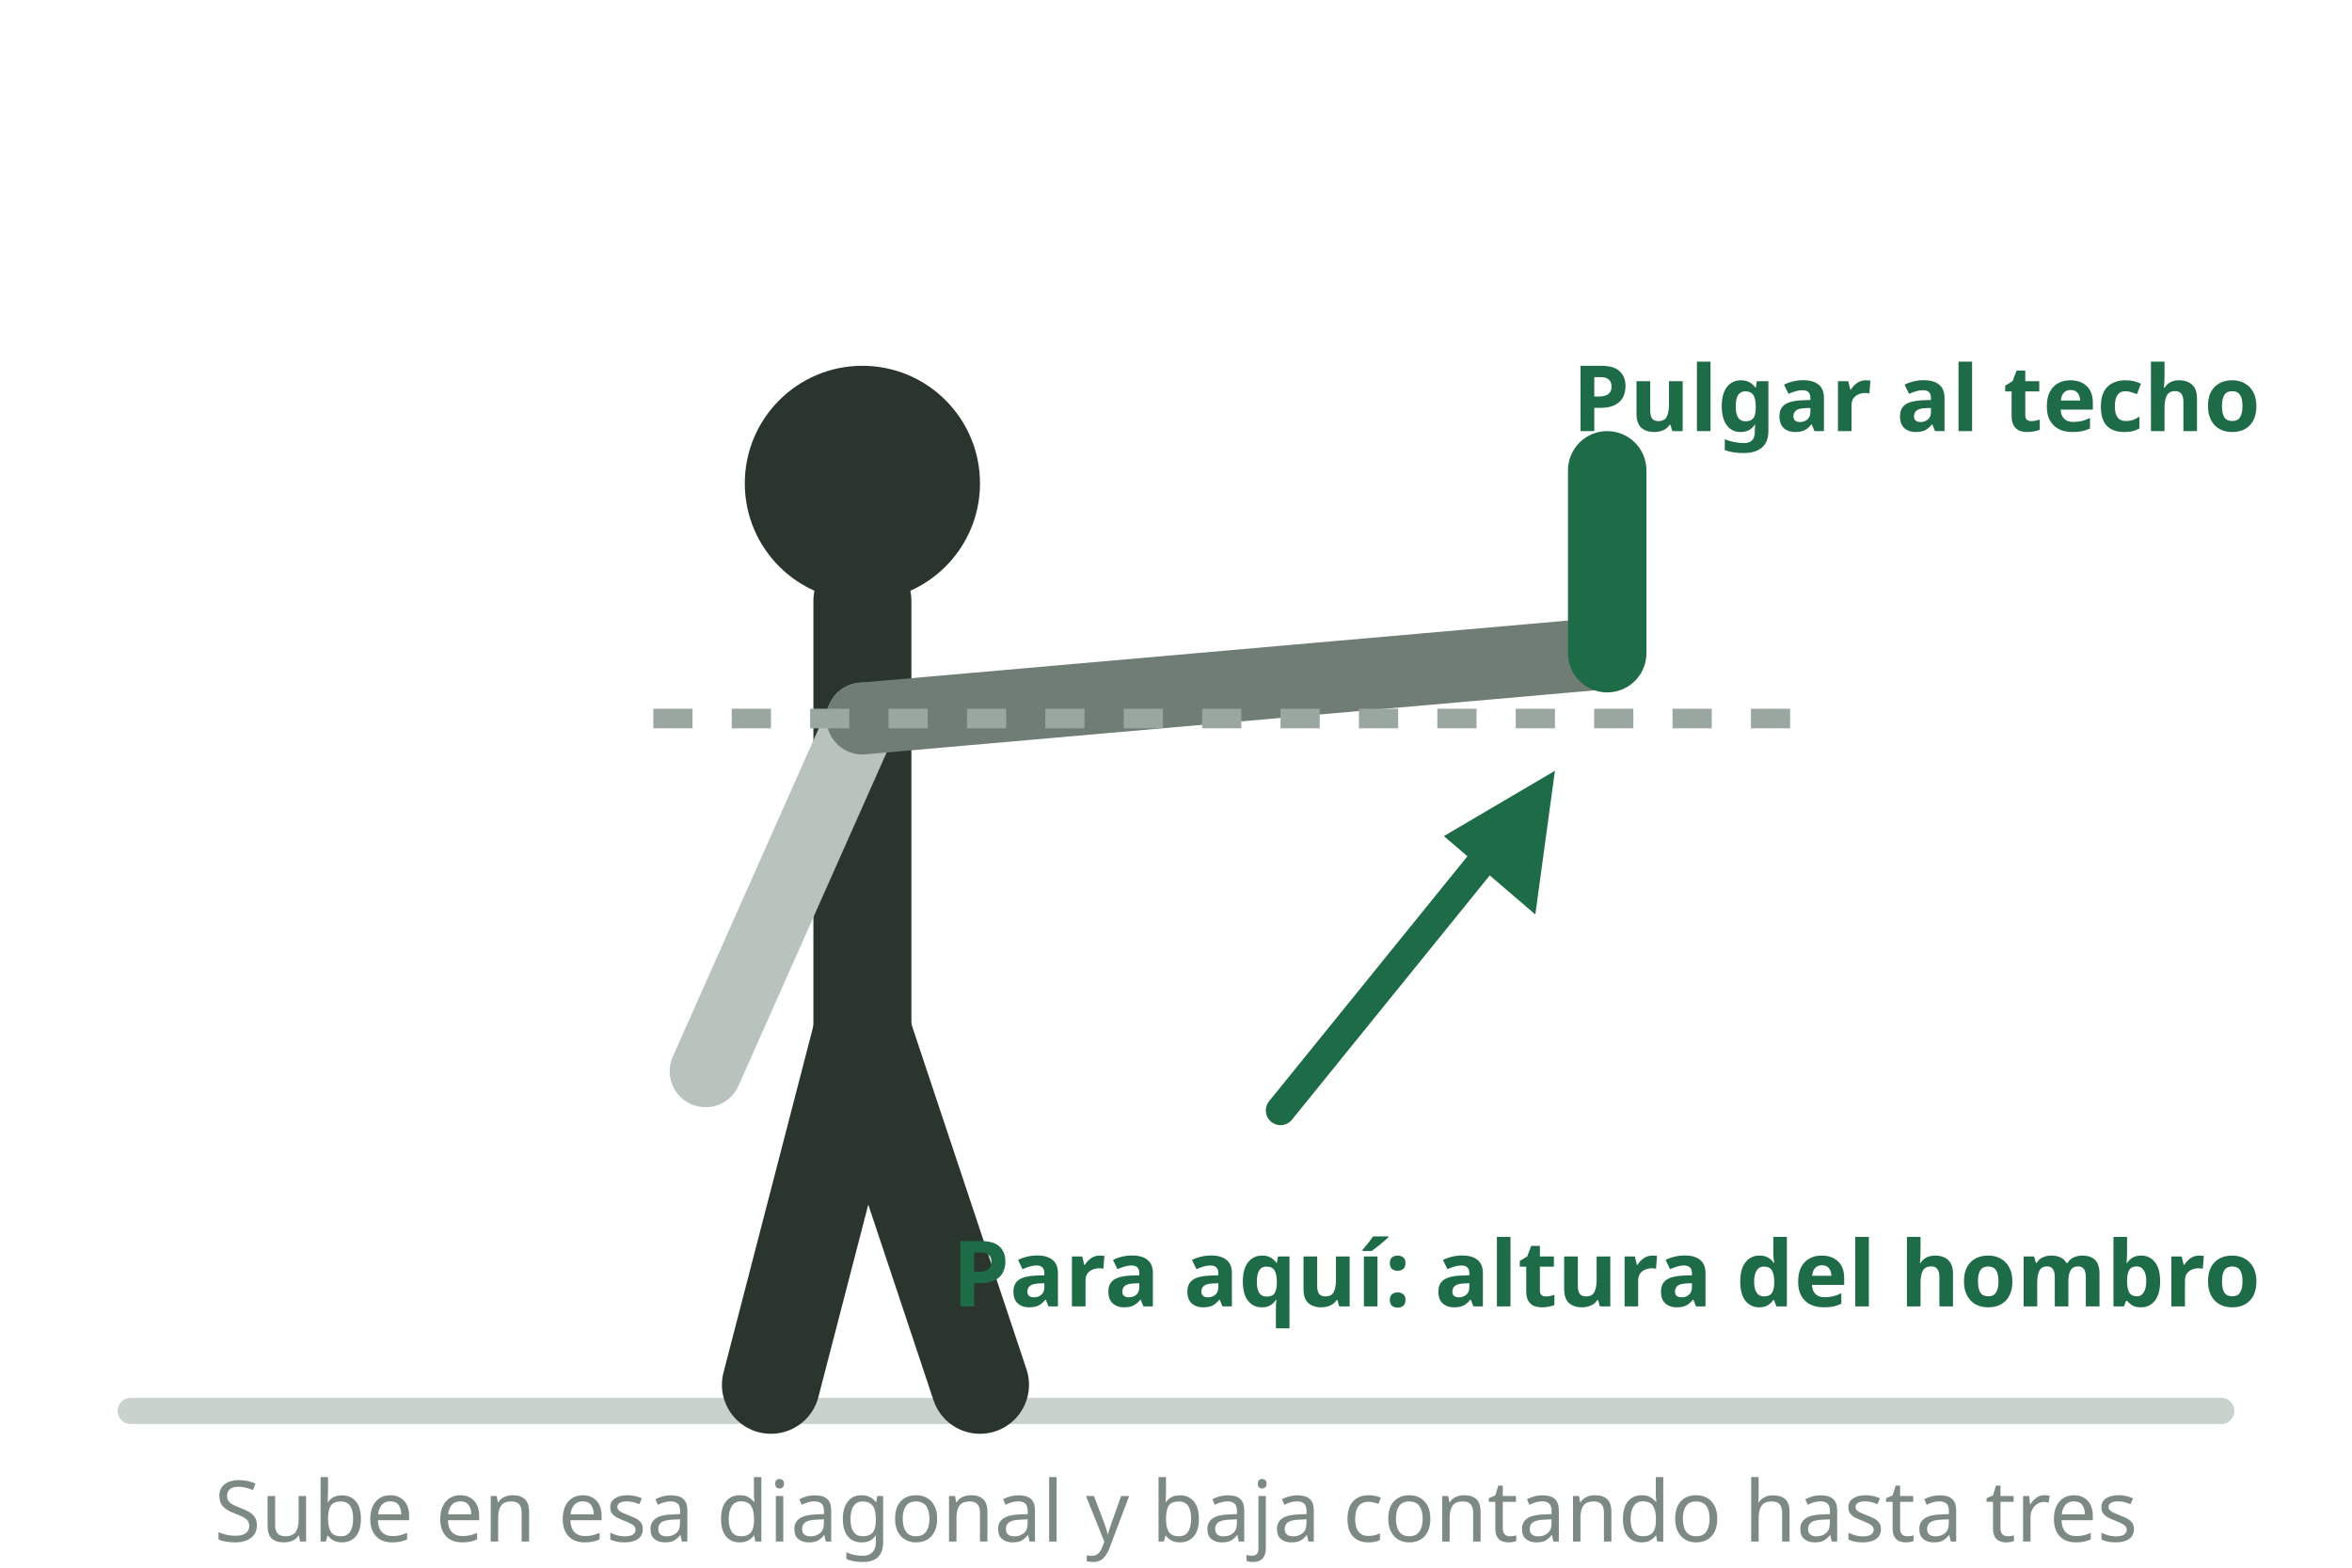
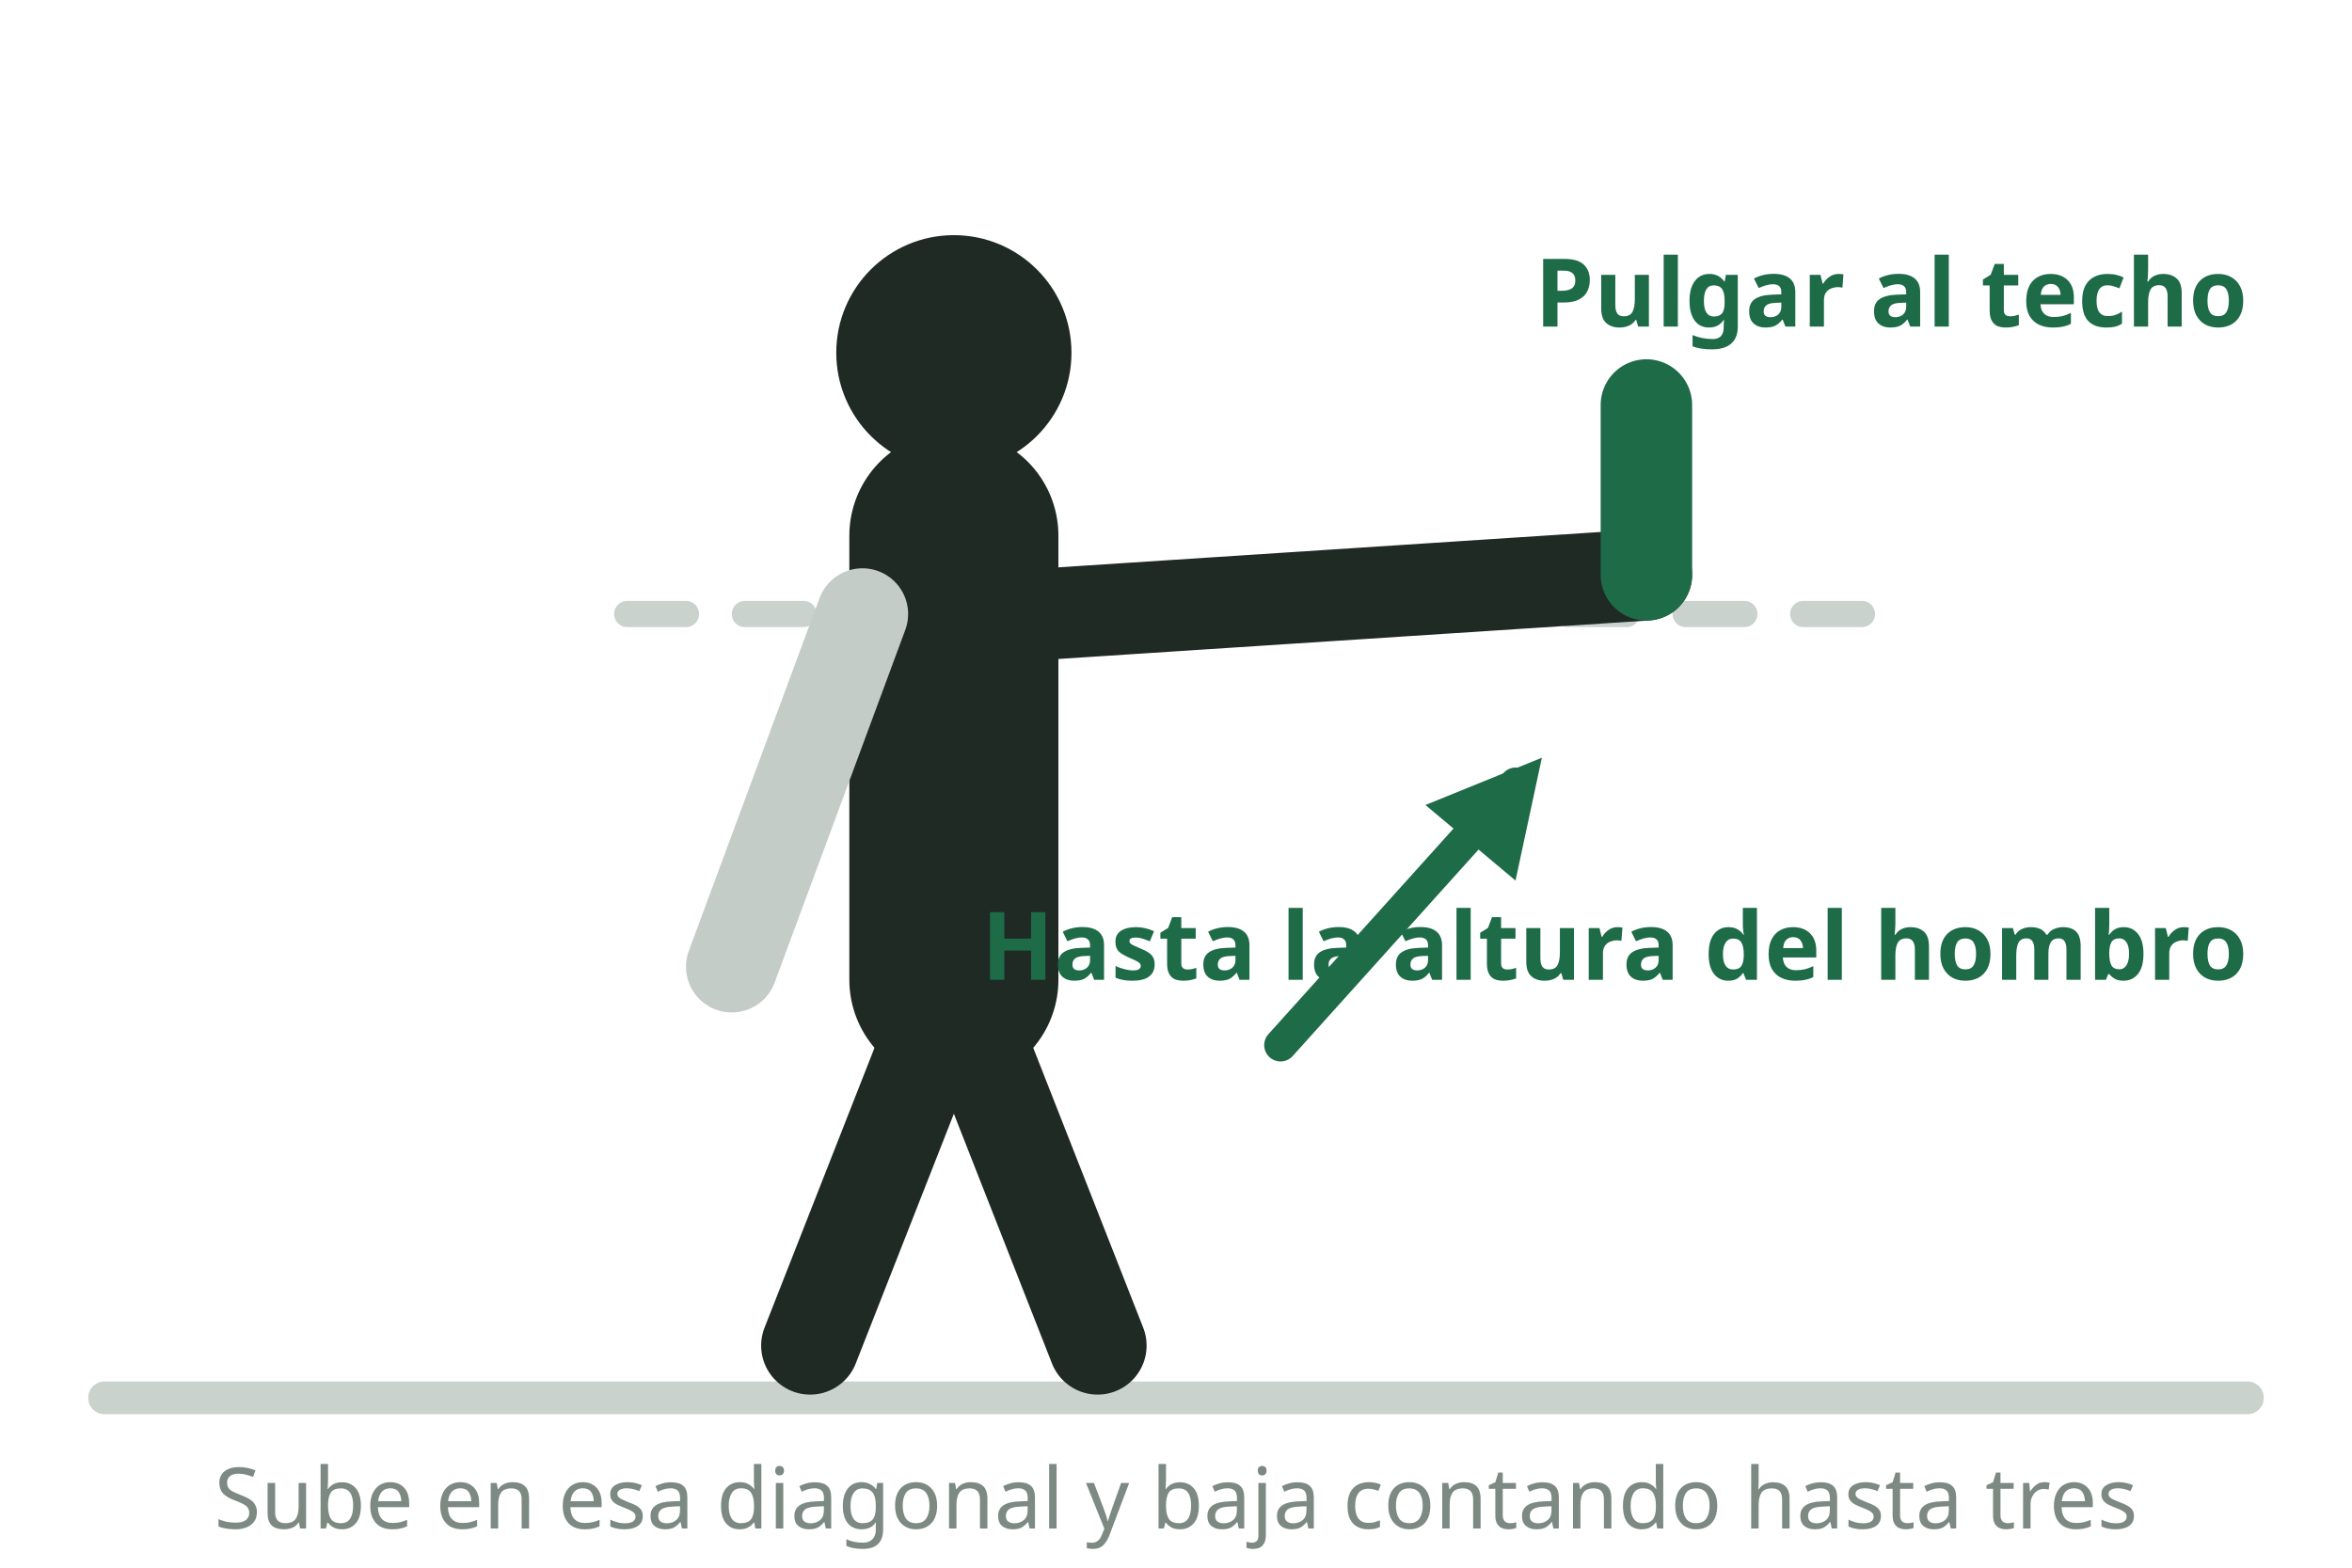
- <svg xmlns="http://www.w3.org/2000/svg" viewBox="0 0 360 240" width="360" height="240" role="img" aria-label="De frente: el brazo sube hasta la altura del hombro con el pulgar al techo">
+ <svg xmlns="http://www.w3.org/2000/svg" viewBox="0 0 360 240" width="360" height="240" role="img" aria-label="De frente: el brazo sube hasta la altura del hombro con el pulgar arriba">
  <style>
-     .suelo { stroke: #c9d2cc; stroke-width: 4; stroke-linecap: round }
-     .pared { stroke: #c9d2cc; stroke-width: 5; stroke-linecap: round }
-     .cuerpo { stroke: #2a352e; stroke-width: 15; stroke-linecap: round; fill: none }
-     .brazo { stroke: #6f7d75; stroke-width: 11; stroke-linecap: round; fill: none }
-     .cabeza { fill: #2a352e }
-     .activo { stroke: #1E6B48; stroke-width: 12; stroke-linecap: round; fill: none }
-     .antes { stroke: #b9c3bd; stroke-width: 11; stroke-linecap: round; fill: none }
-     .banda { stroke: #1E6B48; stroke-width: 3.5; fill: none; stroke-dasharray: 2 6; stroke-linecap: round }
-     .flecha { stroke: #1E6B48; stroke-width: 4.5; fill: none; stroke-linecap: round }
-     .rot { fill: #1E6B48 }
-     .mal { stroke: #c4634f; stroke-width: 5; stroke-linecap: round; fill: none }
-     .malrot { fill: #c4634f }
-     .guia { stroke: #9aa7a0; stroke-width: 3; stroke-dasharray: 6 6; fill: none }
-     .izq { font: 600 14px system-ui, sans-serif; fill: #1E6B48; text-anchor: start }
-     .der { font: 600 14px system-ui, sans-serif; fill: #1E6B48; text-anchor: end }
-     .cen { font: 600 14px system-ui, sans-serif; fill: #1E6B48; text-anchor: middle }
-     .malt { font: 600 14px system-ui, sans-serif; fill: #c4634f; text-anchor: middle }
-     .nota { font: 400 13px system-ui, sans-serif; fill: #7d8a83; text-anchor: middle }
+     .izq { font: 700 14.5px system-ui, sans-serif; fill: #1E6B48; text-anchor: start }
+     .der { font: 700 14.5px system-ui, sans-serif; fill: #1E6B48; text-anchor: end }
+     .cen { font: 700 14.5px system-ui, sans-serif; fill: #1E6B48; text-anchor: middle }
+     .mal { font: 700 14.5px system-ui, sans-serif; fill: #c4634f; text-anchor: middle }
+     .pie { font: 400 13px system-ui, sans-serif; fill: #7d8a83; text-anchor: middle }
  </style>
-   <line class="suelo" x1="20" y1="216" x2="340" y2="216" />
-   <circle class="cabeza" cx="132" cy="74" r="18" />
-   <path class="cuerpo" d="M132 92 V158" />
-   <path class="cuerpo" d="M132 158 L118 212" />
-   <path class="cuerpo" d="M132 158 L150 212" />
-   <path class="antes" d="M132 110 L108 164" />
-   <path class="brazo" d="M132 110 L246 100" />
-   <path class="activo" d="M246 100 V72" />
-   <path class="guia" d="M100 110 H276" />
-   <path class="flecha" d="M196 170 L230 128" />
-   <path class="rot" d="M238 118 l-3 22 -14 -12 z" />
-   <text class="der" x="346" y="66">Pulgar al techo</text>
-   <text class="der" x="346" y="200">Para aquí: altura del hombro</text>
-   <text class="nota" x="180" y="236">Sube en esa diagonal y baja contando hasta tres</text>
+   <line x1="16" y1="214" x2="344" y2="214" stroke="#c9d2cc" stroke-width="5" stroke-linecap="round" />
+   <path d="M96 94 L288 94" stroke="#c9d2cc" stroke-width="4" stroke-dasharray="9 9" stroke-linecap="round" fill="none" />
+   <circle cx="146" cy="54" r="18" fill="#1f2a24" />
+   <path d="M146 82 L146 150" stroke="#1f2a24" stroke-width="32" stroke-linecap="round" stroke-linejoin="round" fill="none" />
+   <path d="M146 150 L124 206" stroke="#1f2a24" stroke-width="15" stroke-linecap="round" stroke-linejoin="round" fill="none" />
+   <path d="M146 150 L168 206" stroke="#1f2a24" stroke-width="15" stroke-linecap="round" stroke-linejoin="round" fill="none" />
+   <path d="M132 94 L112 148" stroke="#c3ccc7" stroke-width="14" stroke-linecap="round" stroke-linejoin="round" fill="none" />
+   <path d="M160 94 L252 88" stroke="#1f2a24" stroke-width="14" stroke-linecap="round" stroke-linejoin="round" fill="none" />
+   <path d="M252 88 L252 62" stroke="#1E6B48" stroke-width="14" stroke-linecap="round" stroke-linejoin="round" fill="none" />
+   <path d="M196 160 L232 120" stroke="#1E6B48" stroke-width="5" fill="none" stroke-linecap="round" />
+   <path d="M236 116 l-9 17 h18 z" fill="#1E6B48" transform="rotate(40 236 116)" />
+   <text class="der" x="344" y="50">Pulgar al techo</text>
+   <text class="der" x="344" y="150">Hasta la altura del hombro</text>
+   <text class="pie" x="180" y="234">Sube en esa diagonal y baja contando hasta tres</text>
</svg>
